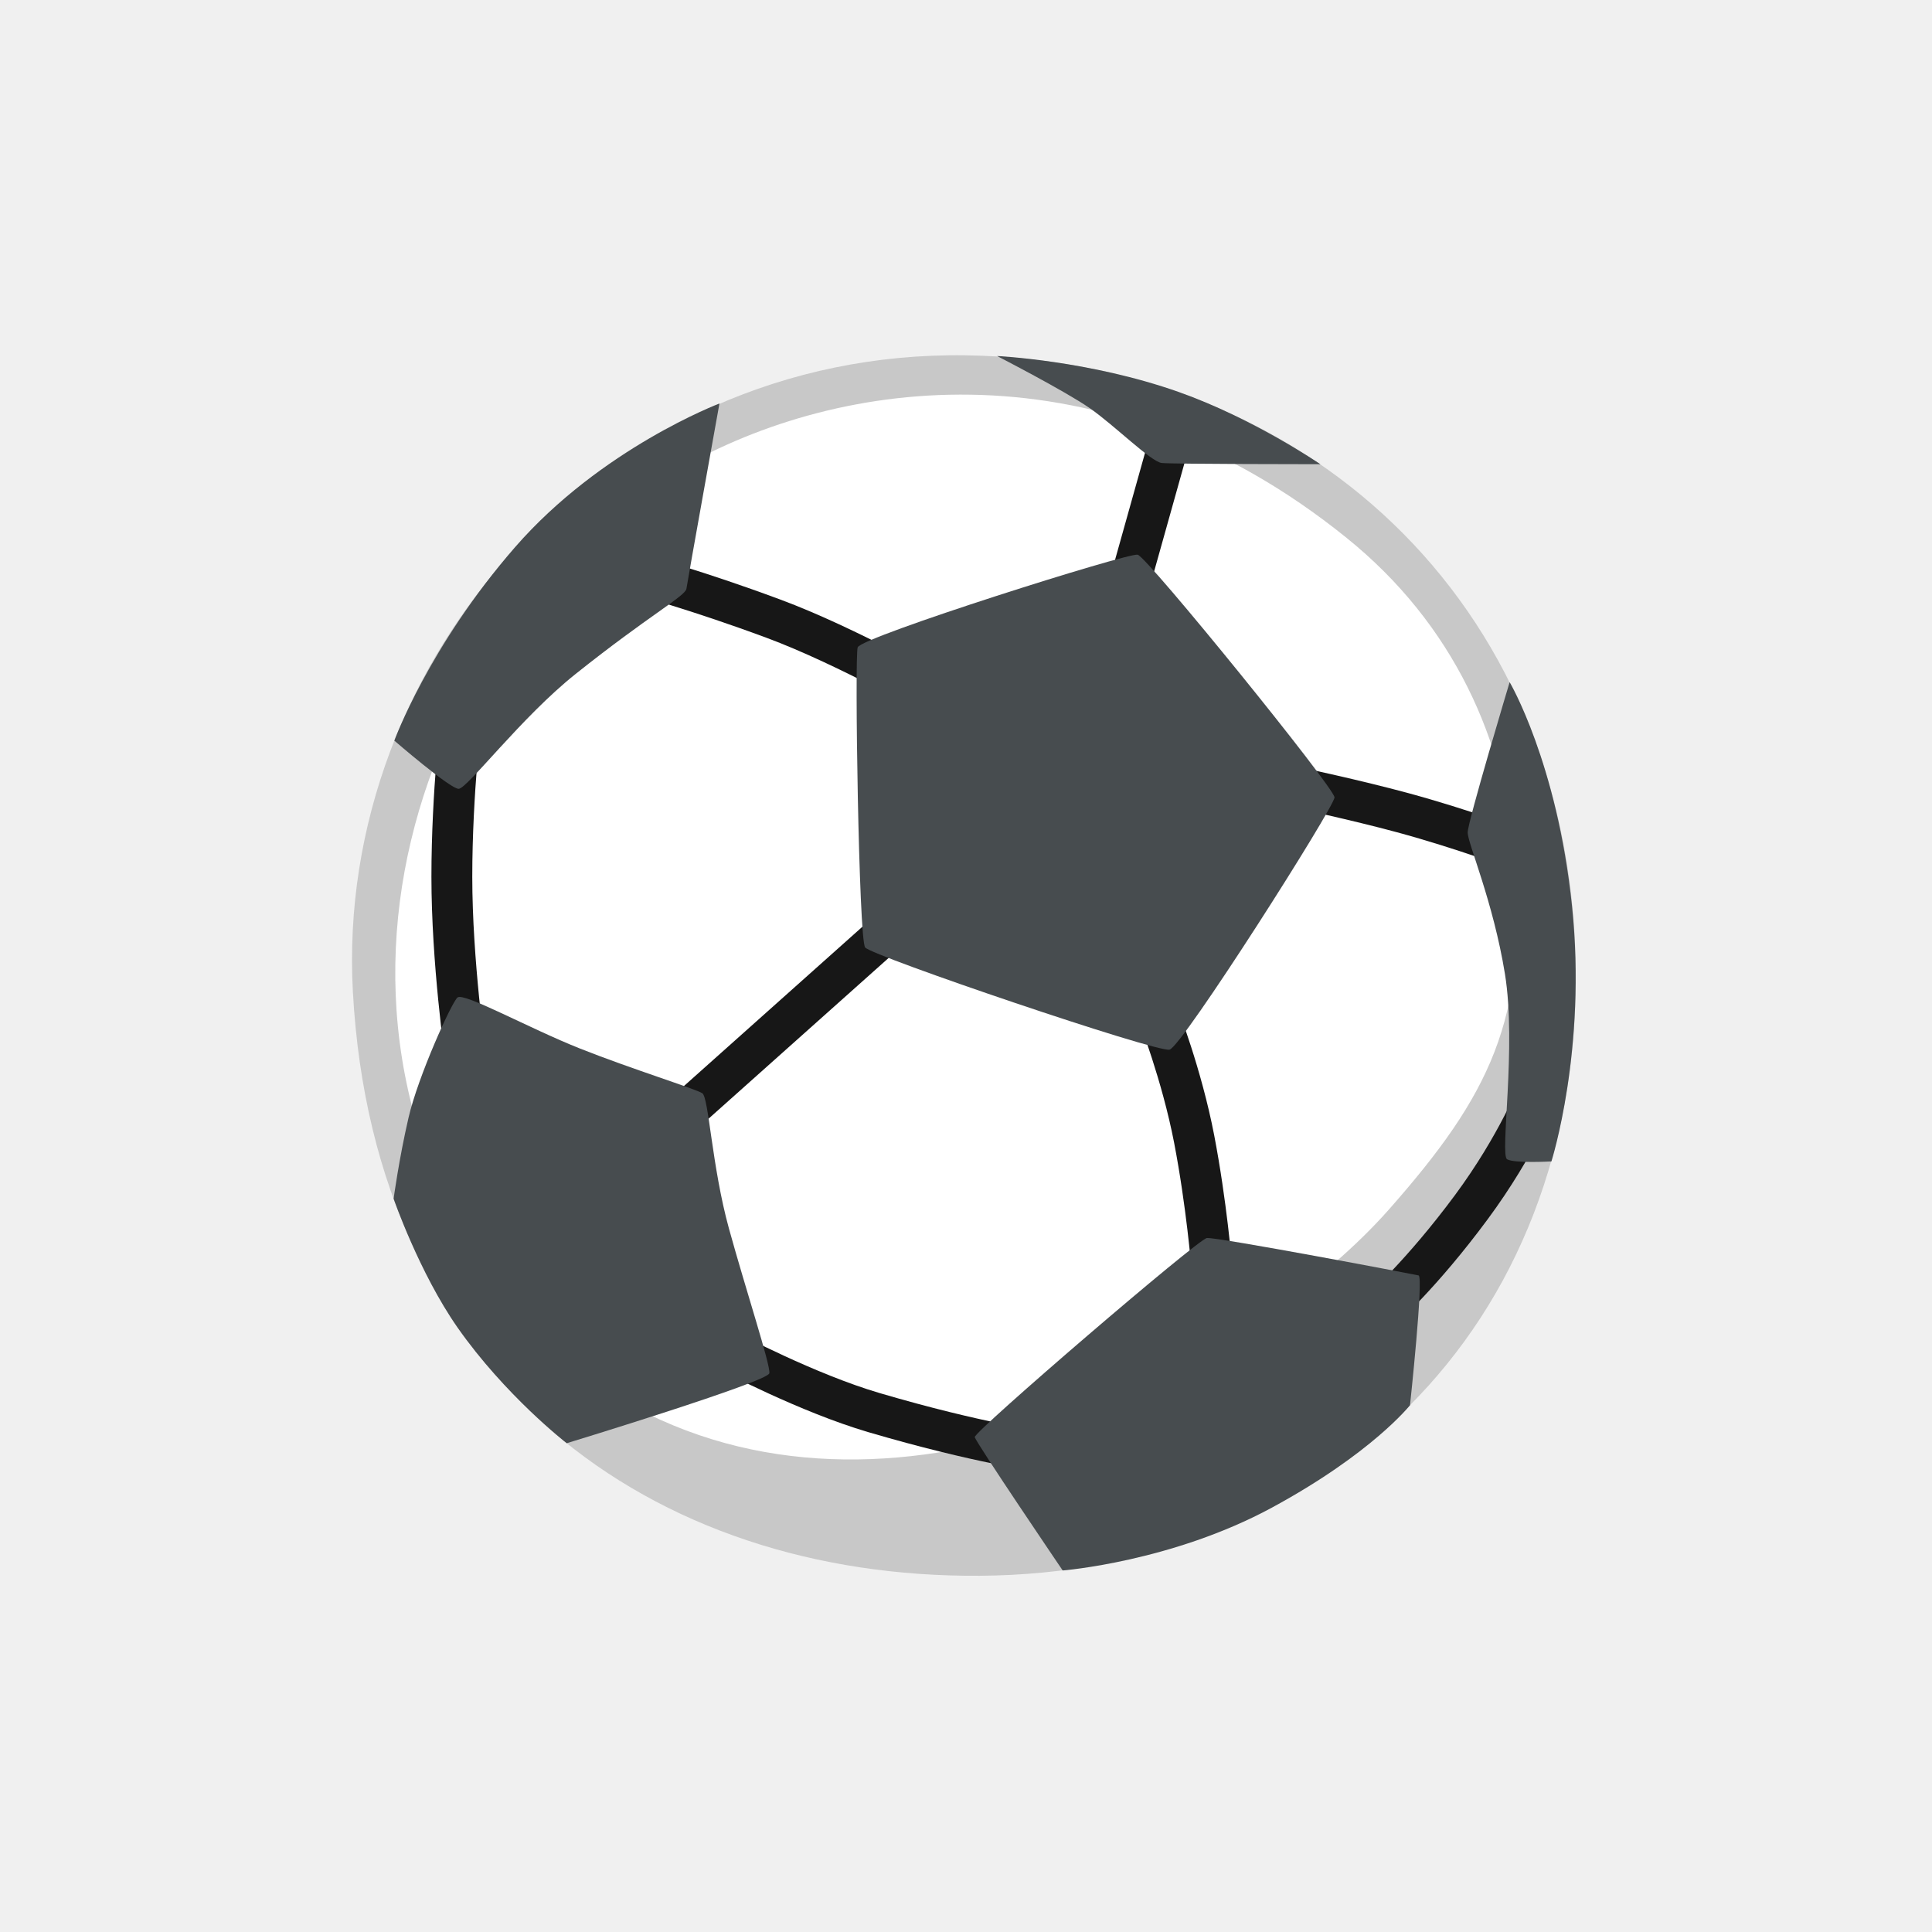
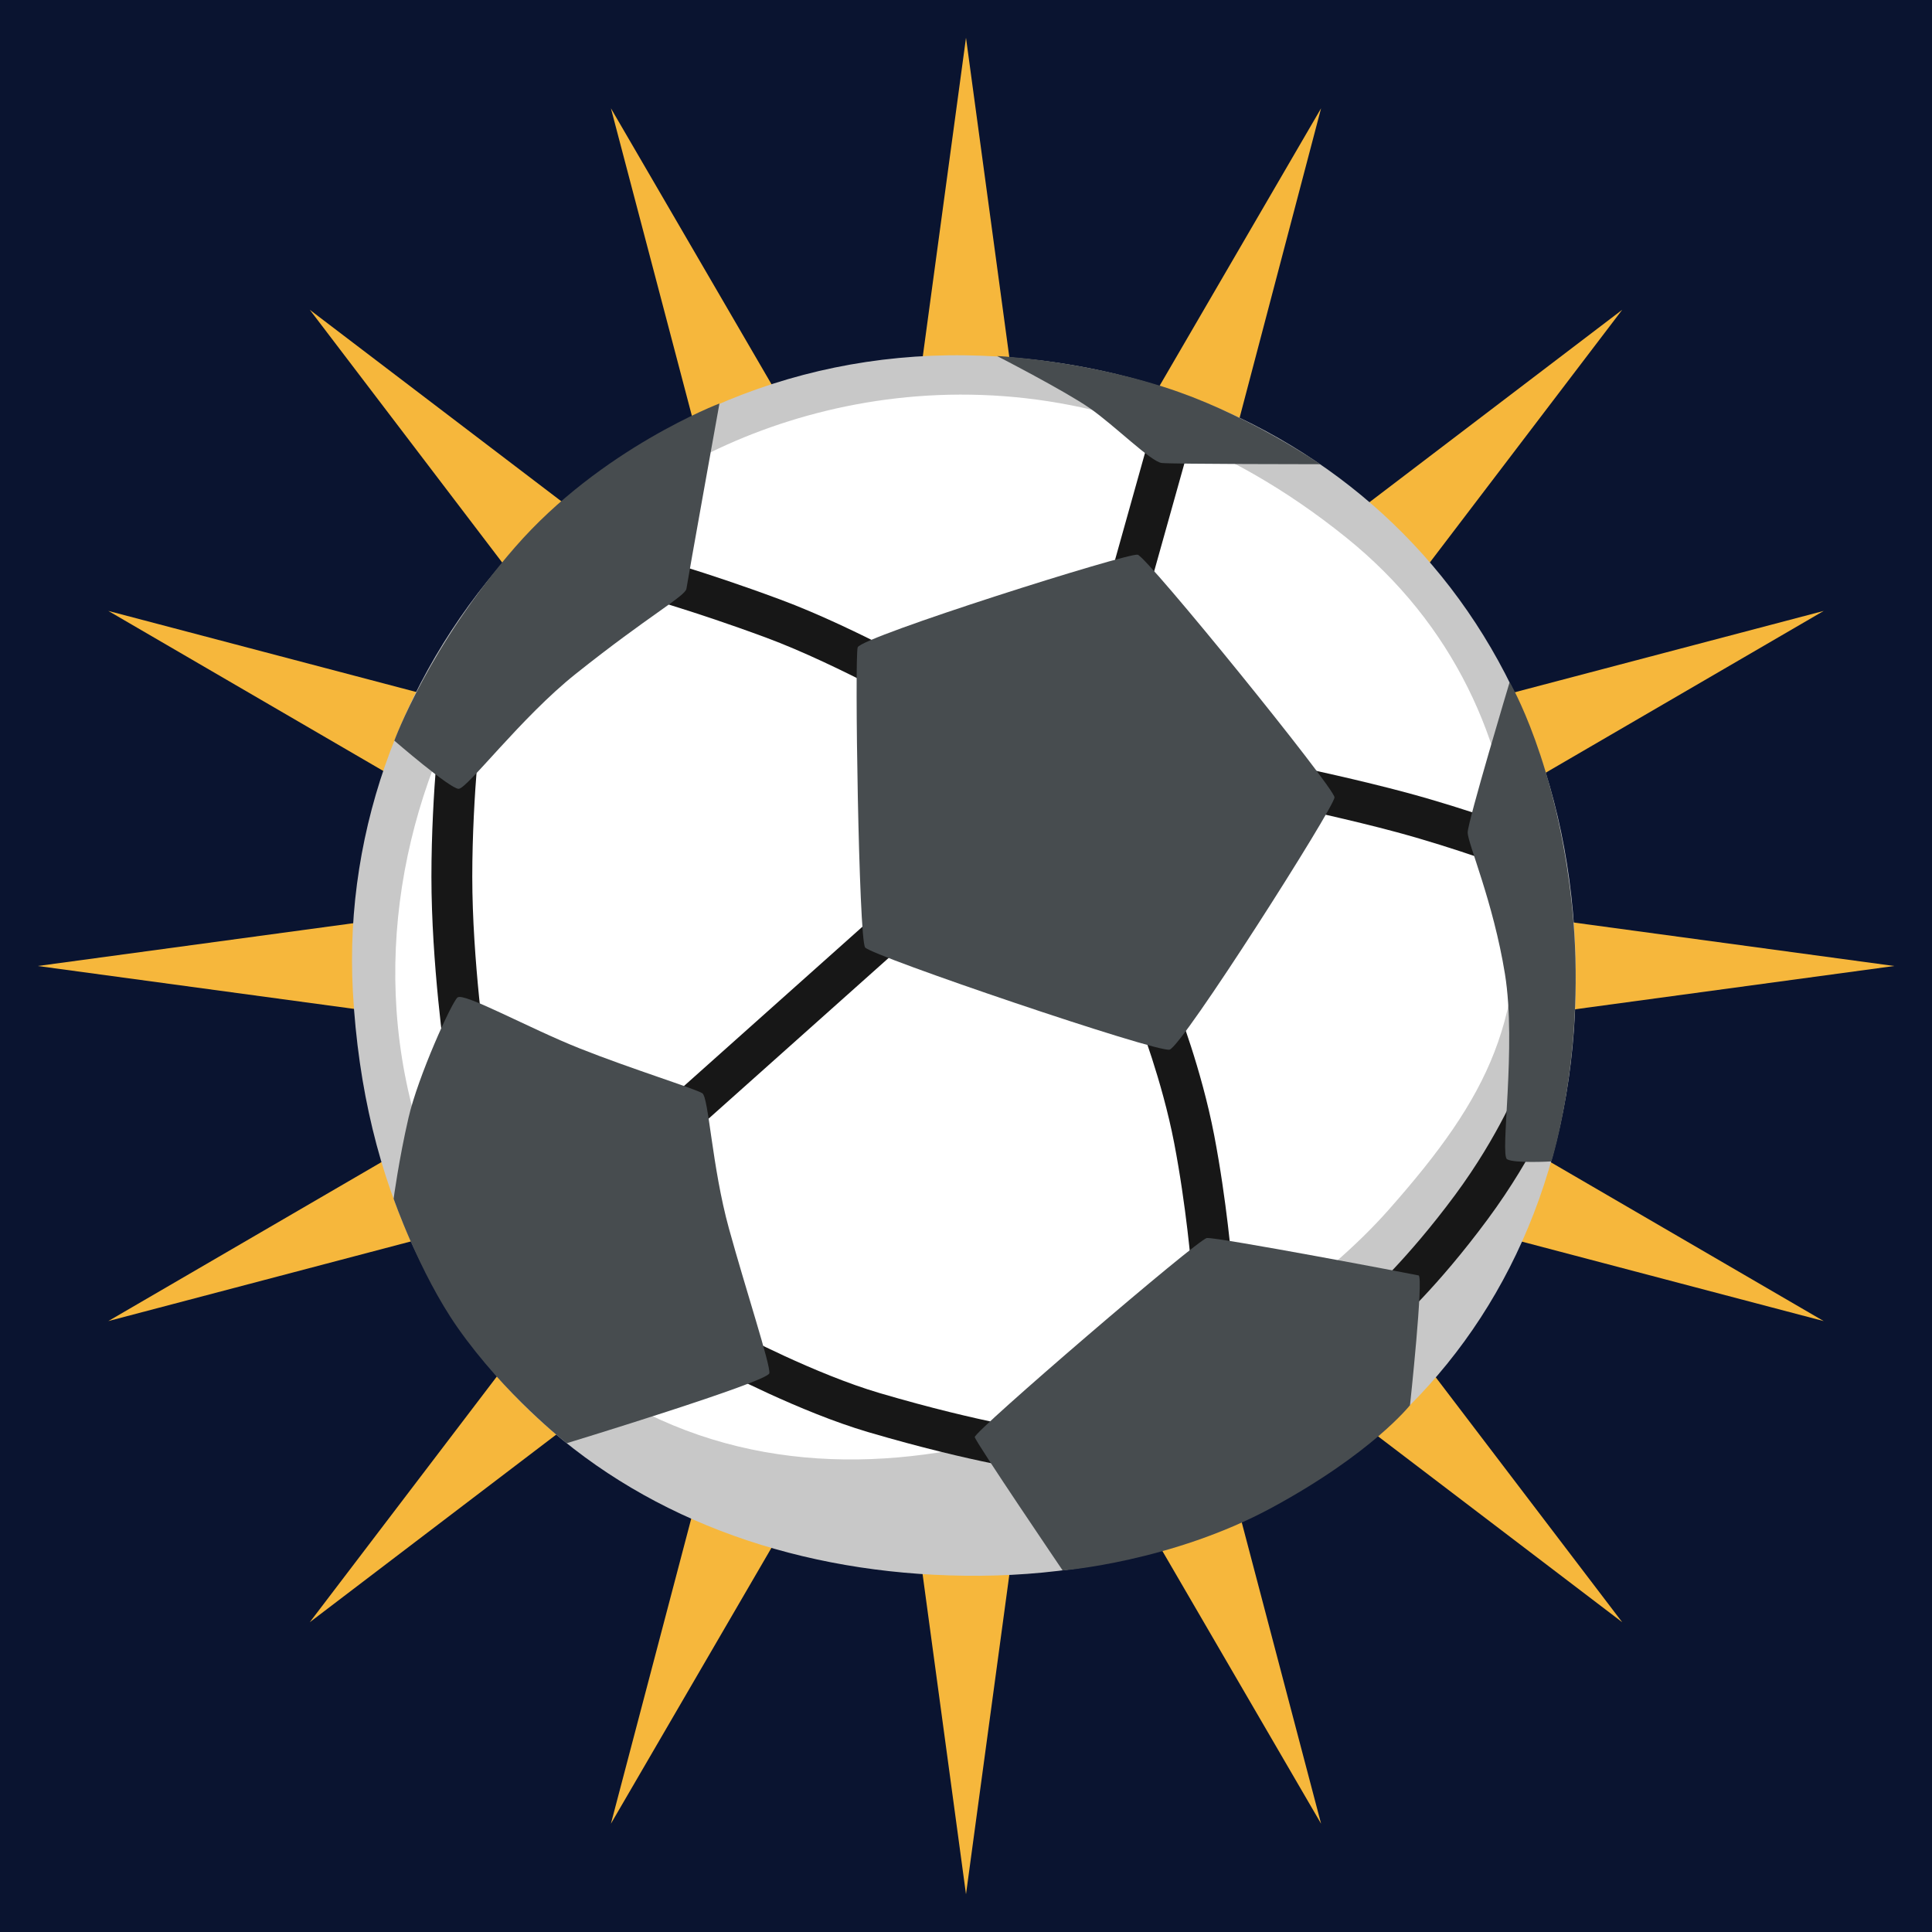
<svg xmlns="http://www.w3.org/2000/svg" width="512" height="512" viewBox="0 0 512 512">
+   <rect width="512" height="512" fill="#0a1430" />
+   <path fill="#f6b73c" d="M405.4 242.9 L502.0 256.0 L405.4 269.1 Z" />
+   <path fill="#f6b73c" d="M399.1 301.1 L483.3 350.1 L389.1 325.3 Z" />
+   <path fill="#f6b73c" d="M370.9 352.4 L429.9 429.9 L352.4 370.9 Z" />
+   <path fill="#f6b73c" d="M325.3 389.1 L350.1 483.3 L301.1 399.1 Z" />
+   <path fill="#f6b73c" d="M269.1 405.4 L256.0 502.0 L242.9 405.4 Z" />
+   <path fill="#f6b73c" d="M210.9 399.1 L161.9 483.3 L186.7 389.1 Z" />
+   <path fill="#f6b73c" d="M159.6 370.9 L82.1 429.9 L141.1 352.4 Z" />
+   <path fill="#f6b73c" d="M122.9 325.3 L28.7 350.1 L112.9 301.1 Z" />
+   <path fill="#f6b73c" d="M106.6 269.1 L10.0 256.0 L106.6 242.9 Z" />
+   <path fill="#f6b73c" d="M112.9 210.9 L28.7 161.9 L122.9 186.7 Z" />
+   <path fill="#f6b73c" d="M141.1 159.6 L82.1 82.1 L159.6 141.1 Z" />
+   <path fill="#f6b73c" d="M186.7 122.9 L161.9 28.7 L210.9 112.9 Z" />
+   <path fill="#f6b73c" d="M242.9 106.6 L256.0 10.0 L269.1 106.6 Z" />
+   <path fill="#f6b73c" d="M301.1 112.9 L350.1 28.7 L325.3 122.9 Z" />
+   <path fill="#f6b73c" d="M352.4 141.1 L429.9 82.1 L370.9 159.6 Z" />
+   <path fill="#f6b73c" d="M389.1 186.7 L483.3 161.9 L399.1 210.9 Z" />
+   <circle cx="256" cy="256" r="150" fill="#12204a" />
  <g transform="translate(256,256) scale(2.7) translate(-64,-64)">
    <path style="fill:#C8C8C8;" d="M63.95,4.06C28.43,3.56,2.05,33.98,3.82,66.51c2.09,38.31,29.48,57.56,61.52,57.34  c33.66-0.23,59.2-24.09,58.5-60.13C123.15,27.74,96.69,4.53,63.95,4.06z" />
    <path style="fill:#FFFFFF;" d="M35.86,15.21C11,29.46-4.78,69.85,21.7,100.41c3.24,3.74,8.39,6.35,12.3,8.13  c26.7,12.07,59.01-6.49,71.51-20.64c9.92-11.23,13.57-18.68,12.39-34.01c-0.91-11.92-6.01-23.43-16.58-31.94  C77.42,2.67,51.65,6.15,35.86,15.21z" />
    <g>
      <path style="fill:#171717;" d="M60.9,39.79c-0.09-0.05-9.34-5.36-16.52-8.02c-7.48-2.77-13-4.26-13.06-4.27l1.03-3.86   c0.23,0.06,5.75,1.54,13.42,4.39c7.5,2.78,16.74,8.08,17.13,8.31L60.9,39.79z" />
    </g>
    <g>
      <rect x="71.73" y="18.18" transform="matrix(0.2698 -0.9629 0.9629 0.2698 40.3089 93.5178)" style="fill:#171717;" width="20.17" height="4" />
    </g>
    <g>
      <path style="fill:#171717;" d="M117.6,54.52c-0.05-0.02-5.37-2.04-11.31-3.65c-4.47-1.21-10.23-2.44-10.29-2.45l0.83-3.91   c0.24,0.05,5.92,1.26,10.5,2.5c6.15,1.66,11.47,3.69,11.7,3.77L117.6,54.52z" />
    </g>
    <g>
      <path style="fill:#171717;" d="M86.13,93.76c0-0.06-0.5-6.16-1.7-12.4c-1.19-6.16-3.46-11.96-3.48-12.01l3.72-1.47   c0.1,0.25,2.43,6.19,3.69,12.73c1.24,6.47,1.74,12.58,1.76,12.84L86.13,93.76z" />
    </g>
    <g>
      <path style="fill:#171717;" d="M106.02,99.32l-2.64-3.01c0.04-0.03,3.88-3.43,8.62-9.83c4.38-5.92,6.4-11.1,6.42-11.16l3.73,1.43   c-0.09,0.23-2.24,5.75-6.94,12.1C110.2,95.63,106.19,99.17,106.02,99.32z" />
    </g>
    <g>
      <rect x="30.24" y="68.04" transform="matrix(0.746 -0.6659 0.6659 0.746 -35.0204 48.257)" style="fill:#171717;" width="31.02" height="4" />
    </g>
    <g>
      <path style="fill:#171717;" d="M12.91,73.35c-0.06-0.39-1.38-9.64-1.38-18.1c0-8.44,0.96-16.25,1.01-16.58l3.97,0.5   c-0.01,0.08-0.97,7.9-0.97,16.08c0,8.16,1.33,17.44,1.34,17.53L12.91,73.35z" />
    </g>
    <g>
      <path style="fill:#171717;" d="M71.3,113.65c-0.25-0.03-6.35-0.8-16.9-3.9c-6.72-1.98-14.4-6.04-14.73-6.21l1.88-3.53   c0.08,0.04,7.65,4.05,13.98,5.91c10.2,3,16.2,3.76,16.26,3.77L71.3,113.65z" />
    </g>
    <path style="fill:#474C4F;" d="M53.37,32.72c-0.31,0.78,0.1,28.63,0.73,29.46s28.63,10.34,29.88,10.03  c1.25-0.31,16.19-23.82,16.19-24.76S81.79,23.84,80.85,23.63C79.91,23.42,53.79,31.67,53.37,32.72z" />
    <path style="fill:#474C4F;" d="M117.36,36.14c0,0-4.12,13.71-4.12,14.76c0,1.04,2.51,6.79,3.66,13.89  c1.15,7.1-0.52,17.76,0.21,18.18c0.73,0.42,4.35,0.21,4.35,0.21s3.49-10.97,2.02-25.07C122.01,44,117.36,36.14,117.36,36.14z" />
    <path style="fill:#474C4F;" d="M87.64,90.7c-0.84,0.08-22.88,19.01-22.78,19.54c0.1,0.52,8.63,13.09,8.63,13.09  s10.72-0.85,20.54-6.17s13.55-10.05,13.55-10.05s1.36-12.64,0.84-12.74C107.91,94.25,88.69,90.6,87.64,90.7z" />
    <path style="fill:#474C4F;" d="M14.09,67.09c-0.57,0.47-3.87,7.73-4.81,11.81c-0.94,4.07-1.46,7.94-1.46,7.94s2.51,7.26,6.27,12.64  c4.66,6.66,10.72,11.36,10.72,11.36s19.78-6.03,19.89-6.87s-2.3-8.15-3.97-14.21c-1.67-6.06-1.98-12.85-2.61-13.27  c-0.63-0.42-7-2.4-12.01-4.39S14.72,66.57,14.09,67.09z" />
    <path style="fill:#474C4F;" d="M7.89,41.88c0,0,5.47,4.73,6.31,4.73c0.84,0,6.14-7.02,11.49-11.28c7.21-5.75,10.76-7.63,10.87-8.36  c0.1-0.73,3.24-18.18,3.24-18.18s-11.6,4.39-20.06,14.1S7.89,41.88,7.89,41.88z" />
    <path style="fill:#474C4F;" d="M67.05,4.13c0,0,6.67,3.43,9.1,5.12c2.43,1.69,6.01,5.27,7.07,5.38c1.05,0.11,15.56,0.12,15.56,0.12  s-6.58-4.5-13.87-7.08C76.14,4.56,67.05,4.13,67.05,4.13z" />
  </g>
</svg>
